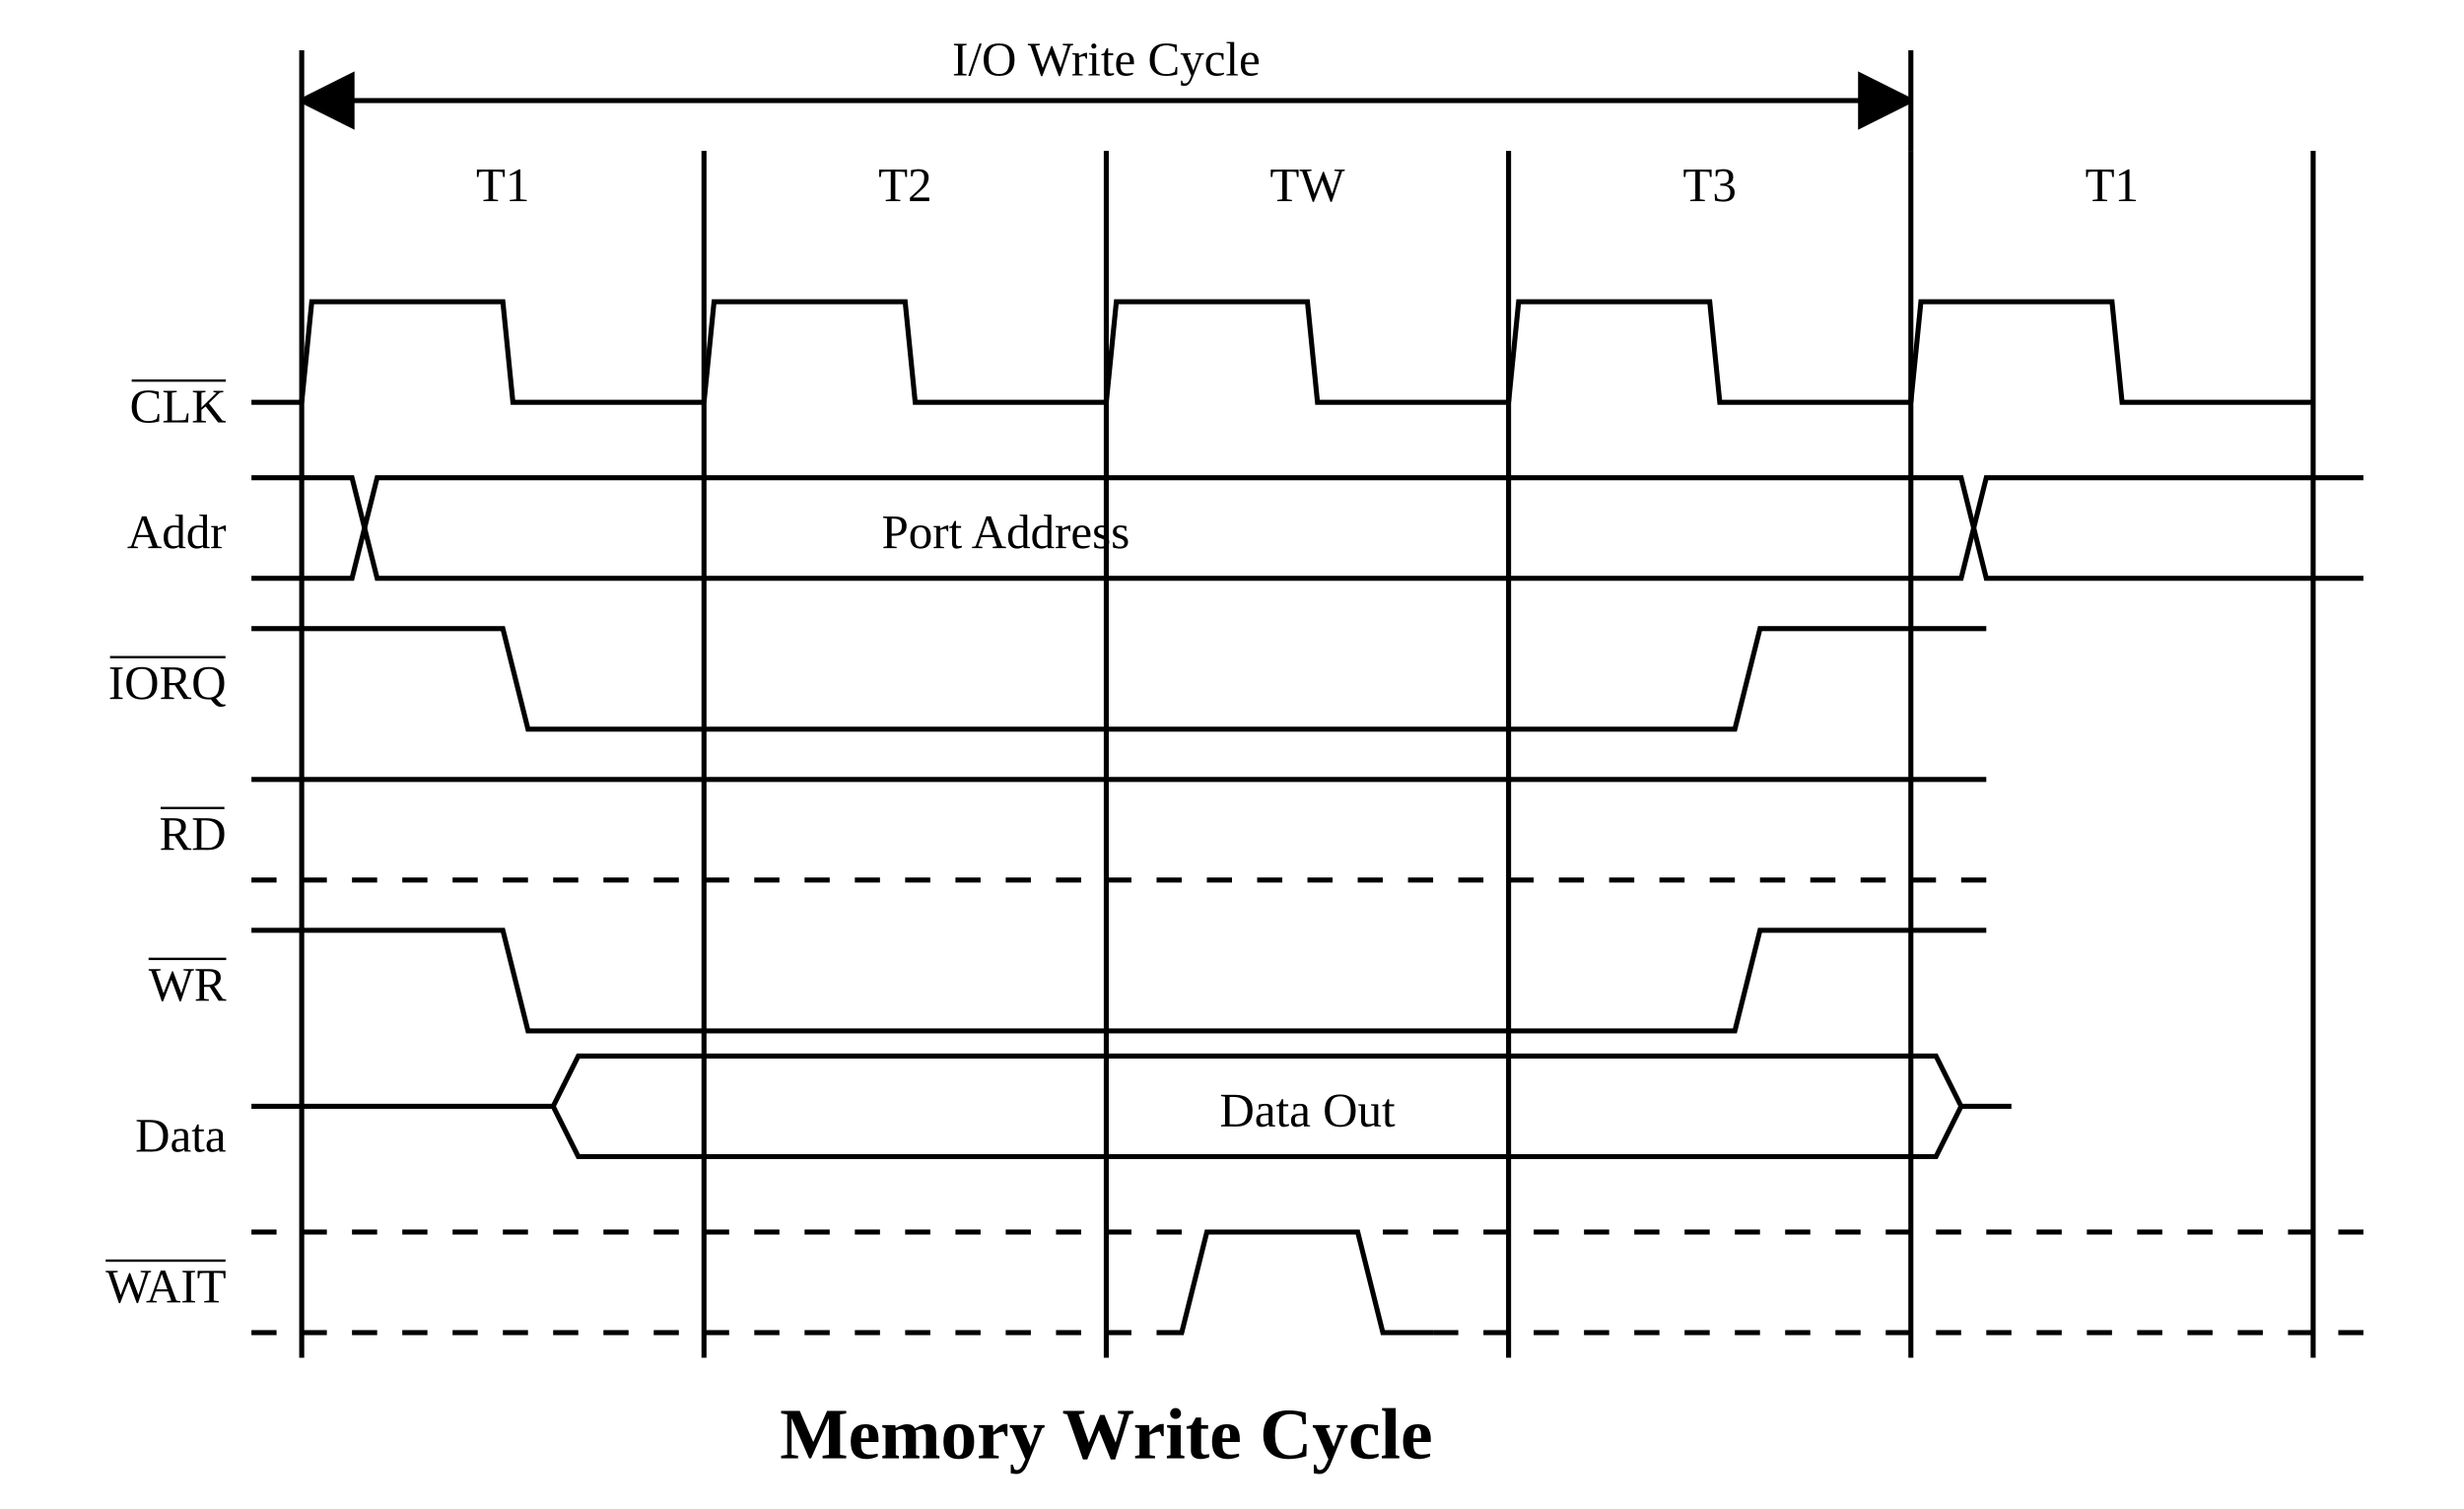
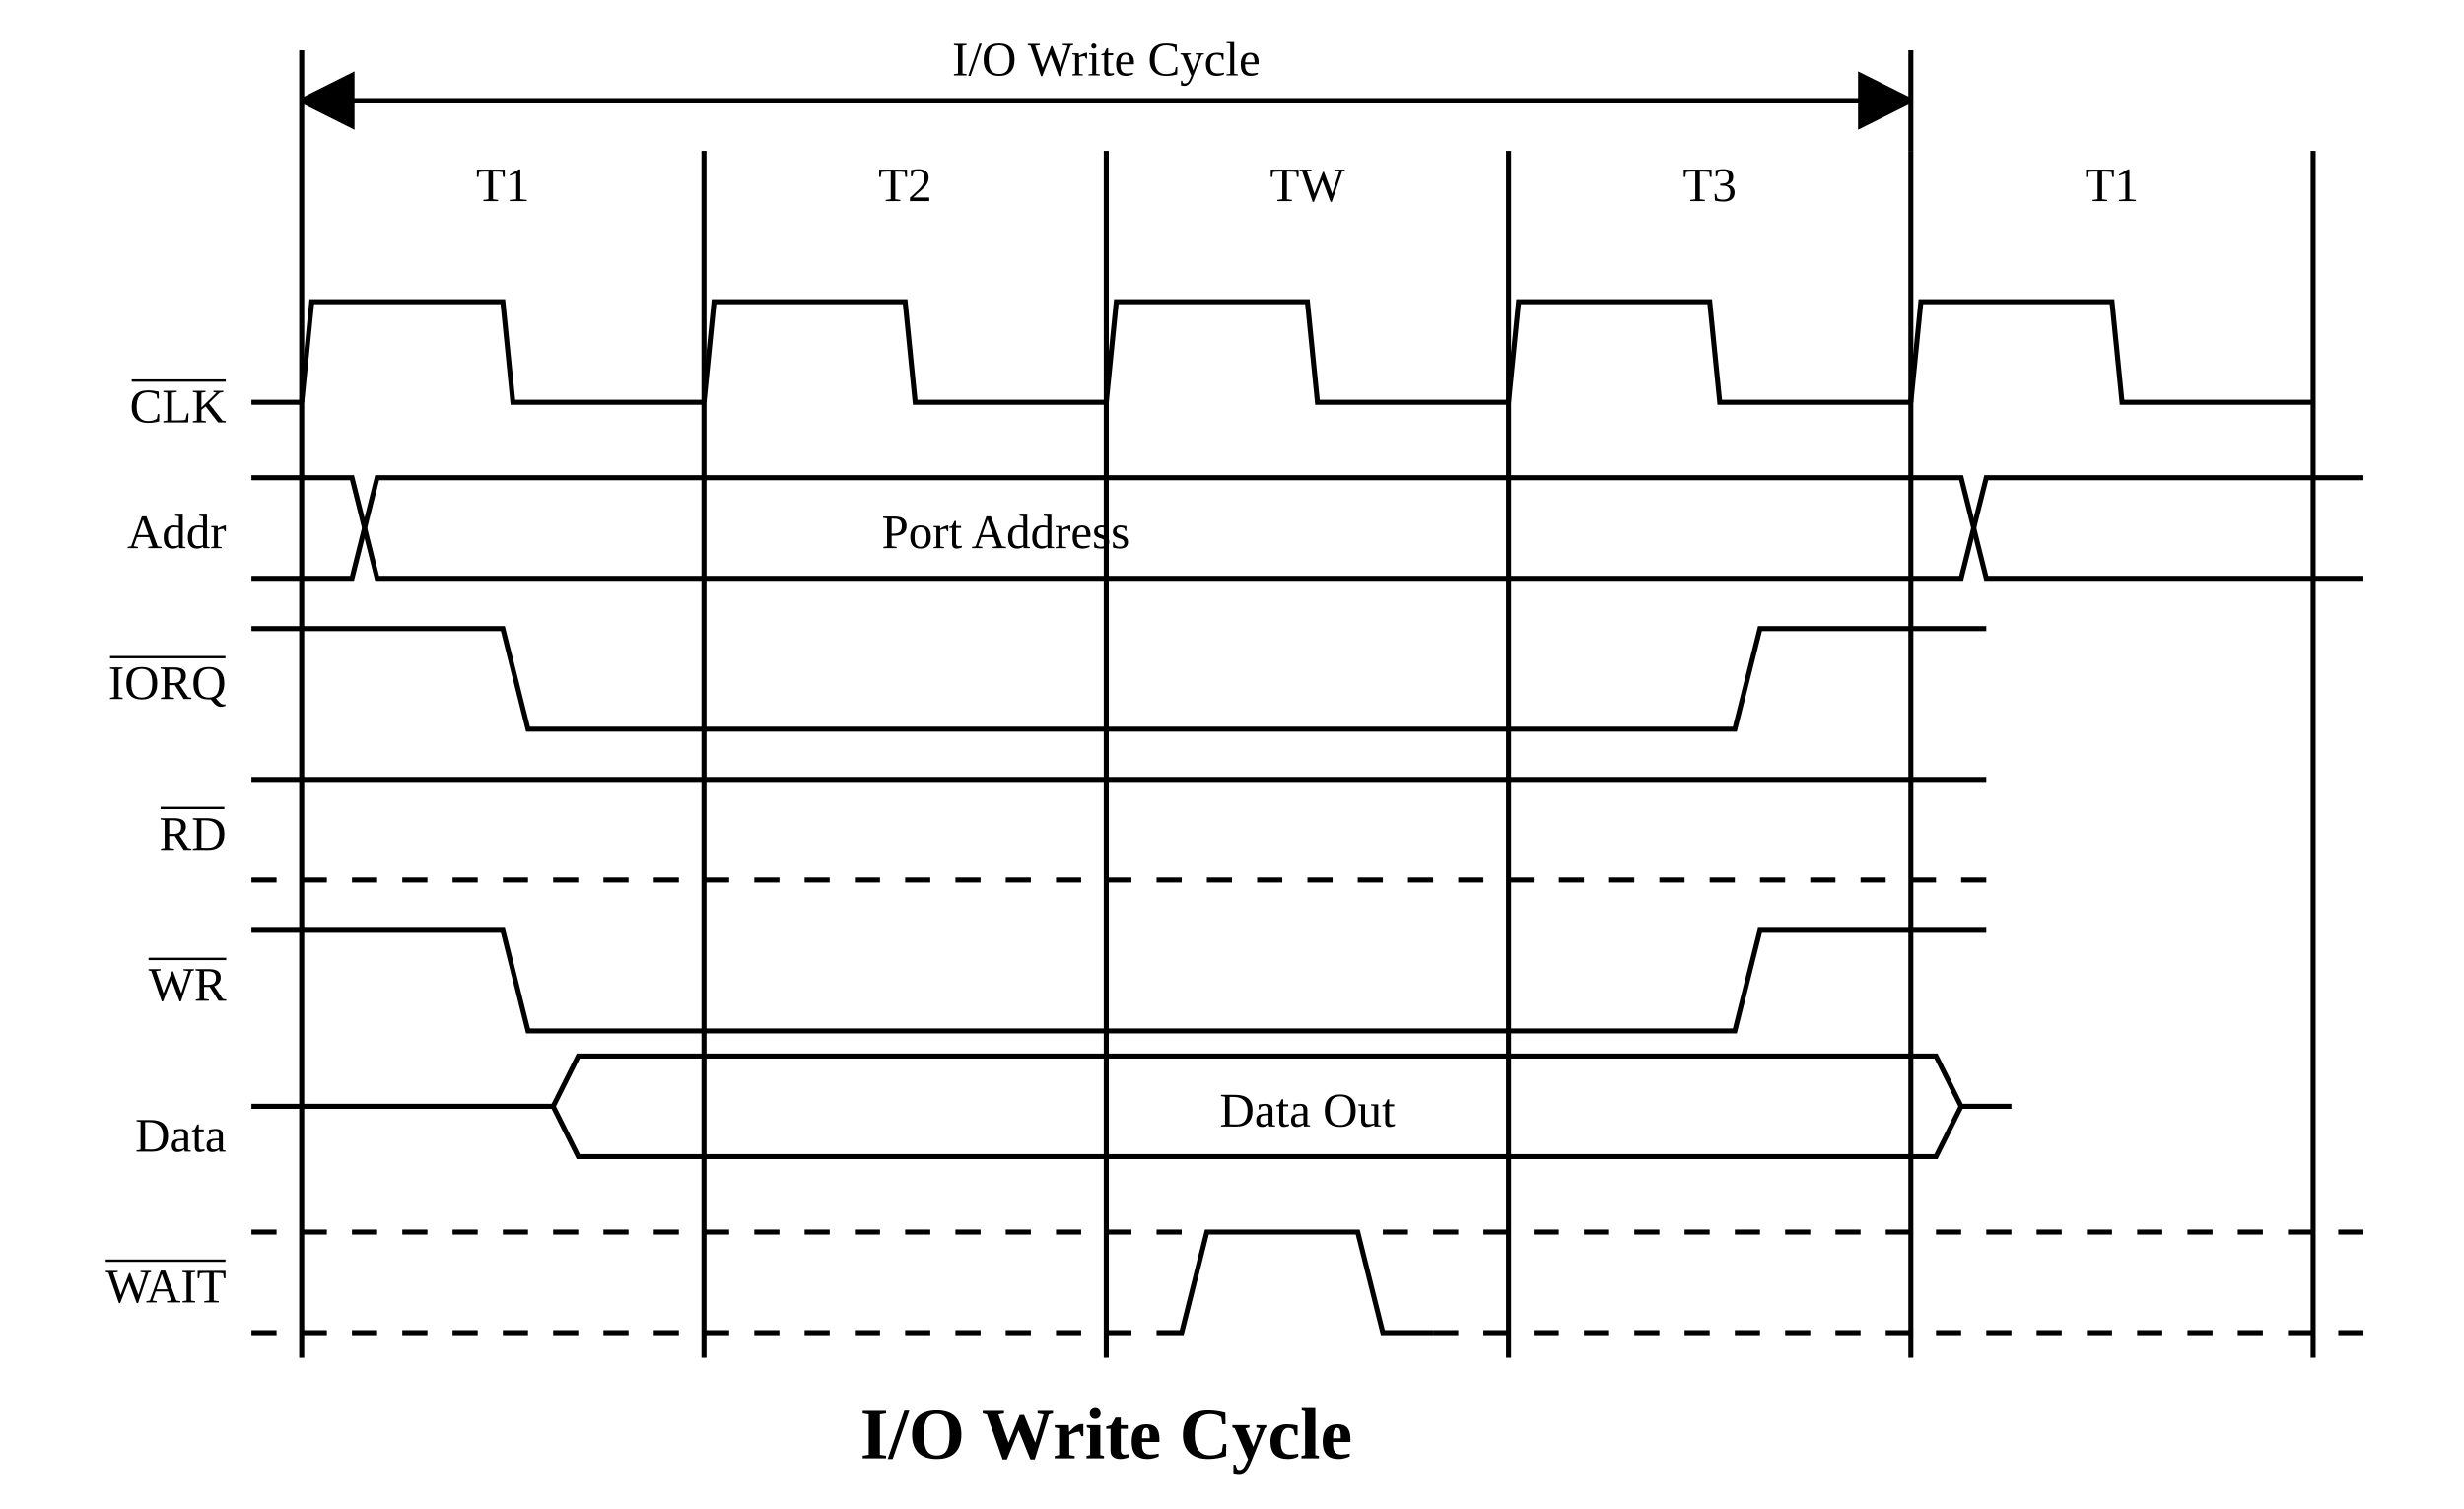
<svg xmlns="http://www.w3.org/2000/svg" xmlns:xlink="http://www.w3.org/1999/xlink" viewBox="0 0 490 300" width="490" height="300">
  <defs>
    <path id="clk" d="M0 0 l2 -20 l38 0 l2 20 l38 0 m0 190 l0 -240" />
    <path id="lar" d="M0 0 l 10 -5 l 0 10 l -10 -5" fill="black" />
    <path id="rar" d="M0 0 l -10 -5 l 0 10 l 10 -5" fill="black" />
    <text id="t1" x="40" y="40">T1</text>
    <text id="t2" x="120" y="40">T2</text>
    <text id="t3" x="200" y="40">TW</text>
    <text id="t4" x="280" y="40">T3</text>
  </defs>
  <g transform="translate(60 0)">
    <line x1="0" y1="10" x2="0" y2="270" />
    <g>
      <text class="left not" x="-15" y="84">CLK</text>
      <line x1="-10" y1="80" x2="0" y2="80" />
      <use xlink:href="#clk" x="0" y="80" />
      <use xlink:href="#clk" x="80" y="80" />
      <use xlink:href="#clk" x="160" y="80" />
      <use xlink:href="#clk" x="240" y="80" />
      <use xlink:href="#clk" x="320" y="80" />
      <use xlink:href="#t1" />
      <use xlink:href="#t2" />
      <use xlink:href="#t3" />
      <use xlink:href="#t4" />
      <use xlink:href="#t1" x="320" />
    </g>
    <g transform="translate(0,100)">
      <text class="left" x="-15" y="9">Addr</text>
      <path id="addr" d="M-10 -5 l20 0 l5 20 l315 0 l5 -20 l75 0" />
      <use xlink:href="#addr" transform="scale(1,-1)" y="-10" />
      <text x="140" y="9">Port Address</text>
    </g>
    <g transform="translate(0,130)">
      <text class="left not" x="-15" y="9">IORQ</text>
      <path d="M-10 -5 l50 0 l5 20 l240 0 l5 -20 l45 0" />
    </g>
    <g transform="translate(0,160)">
      <text class="left not" x="-15" y="9">RD</text>
      <path d="M-10 -5 l345 0" />
      <path class="dot" d="M-10 15 l345 0" />
    </g>
    <g transform="translate(0,190)">
      <text class="left not" x="-15" y="9">WR</text>
      <path d="M-10 -5 l50 0 l5 20 l240 0 l5 -20 l45 0" />
    </g>
    <g transform="translate(0,220)">
      <text class="left" x="-15" y="9">Data</text>
      <path d="M-10 0 l60 0 l5 -10 l270 0 l5 10 l10 0 M50 0 l5 10 l270 0 l5 -10" />
      <text x="200" y="4">Data Out</text>
    </g>
    <g transform="translate(0,250)">
      <text class="left not" x="-15" y="9">WAIT</text>
      <path class="dot" d="M-10 -5 l185 0 m40 0 l200 0 M-10 15 l180 0 m55 0 l190 0" />
      <path d="M170 15 l5 0 l5 -20 l30 0 l5 20 l10 0 " />
    </g>
    <g>
      <path d="M0 20 l320 0 m0 -10 l0 20" />
      <use xlink:href="#lar" x="0" y="20" />
      <use xlink:href="#rar" x="320" y="20" />
      <text x="160" y="15">I/O Write Cycle</text>
    </g>
-     <text class="title" x="160" y="290">Memory Write Cycle</text>
+     <text class="title" x="160" y="290">I/O Write Cycle</text>
  </g>
  <style type="text/css">
        g {
            fill: none;
            stroke: black;
        }
        path.dash {
            stroke-dasharray: 10,10;
        }
        path.dot {
            stroke-dasharray: 5,5;
        }
        text.left {
            text-anchor: end;
        }
        text.not {
            text-decoration: overline;
            webkit-text-decoration-thickness: 2px;text-decoration-thickness: 2px;
        }
        text {
            font-size: 80%;
            text-anchor: middle;
            stroke: none;
            fill: black;
            font: Verdana, Helvetica, Arial, sans-serif;
        }
        text.title {
            font-size: 120%;
            font-weight: bold;
        }
    </style>
</svg>
